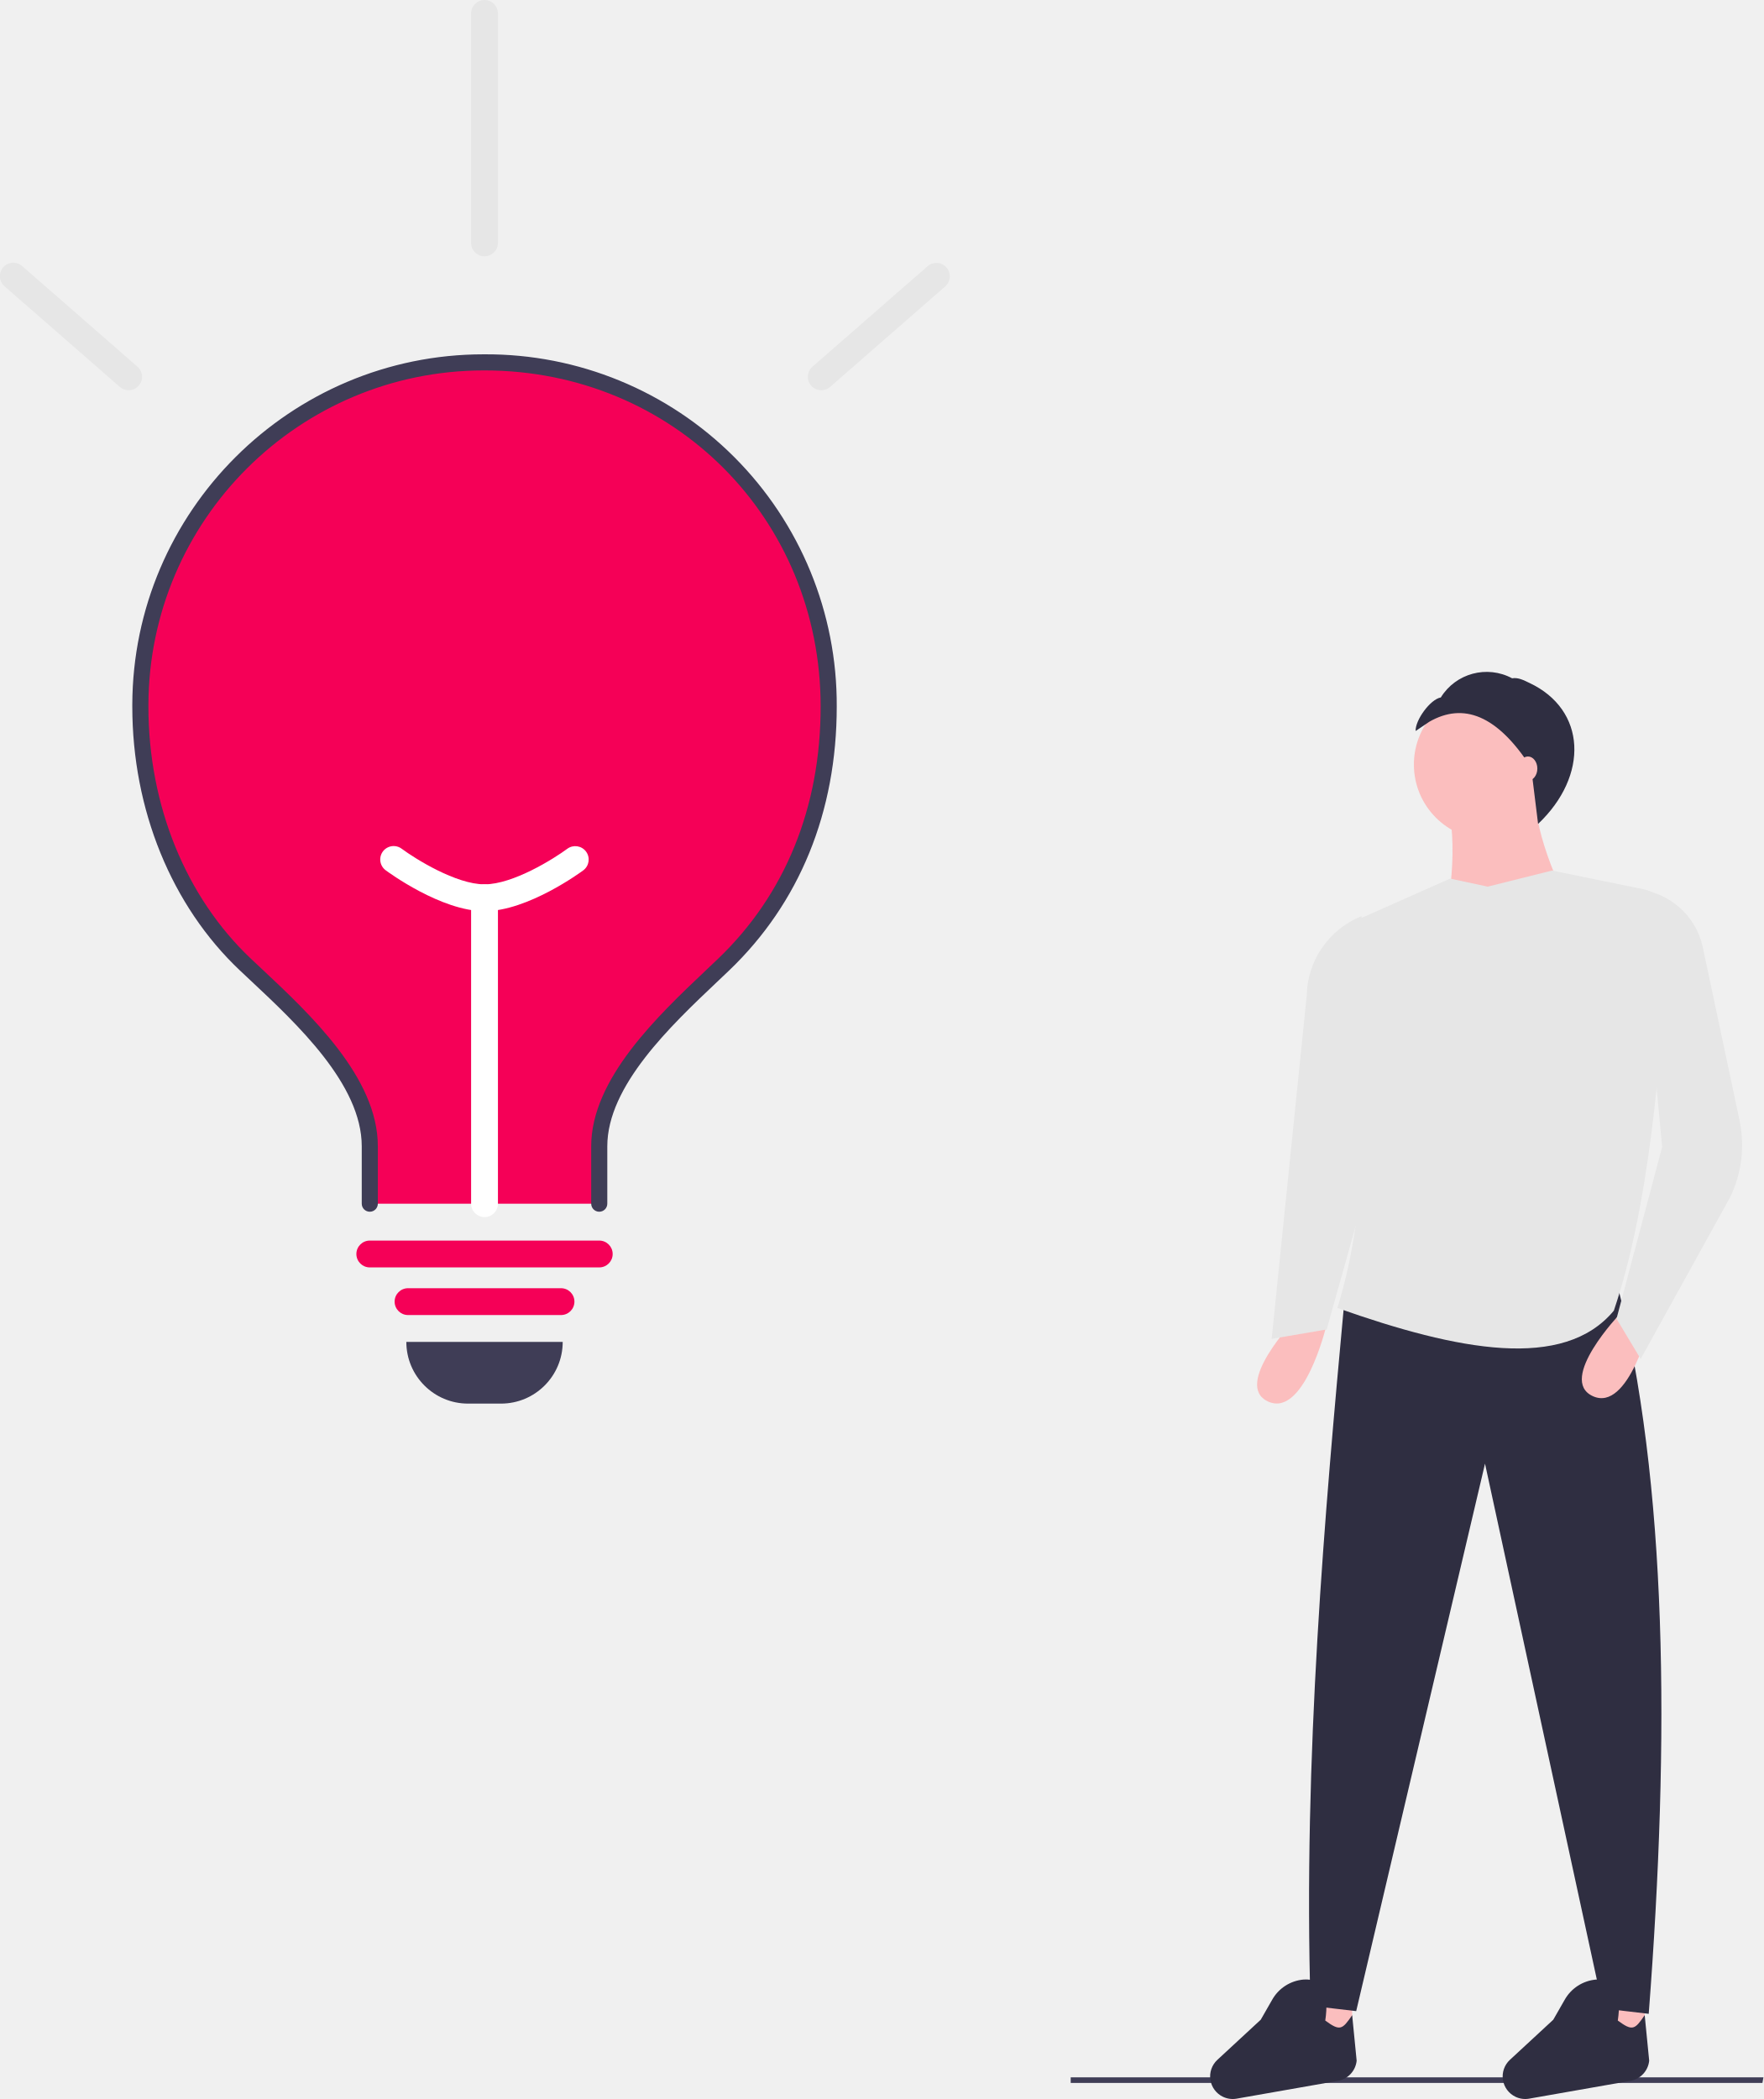
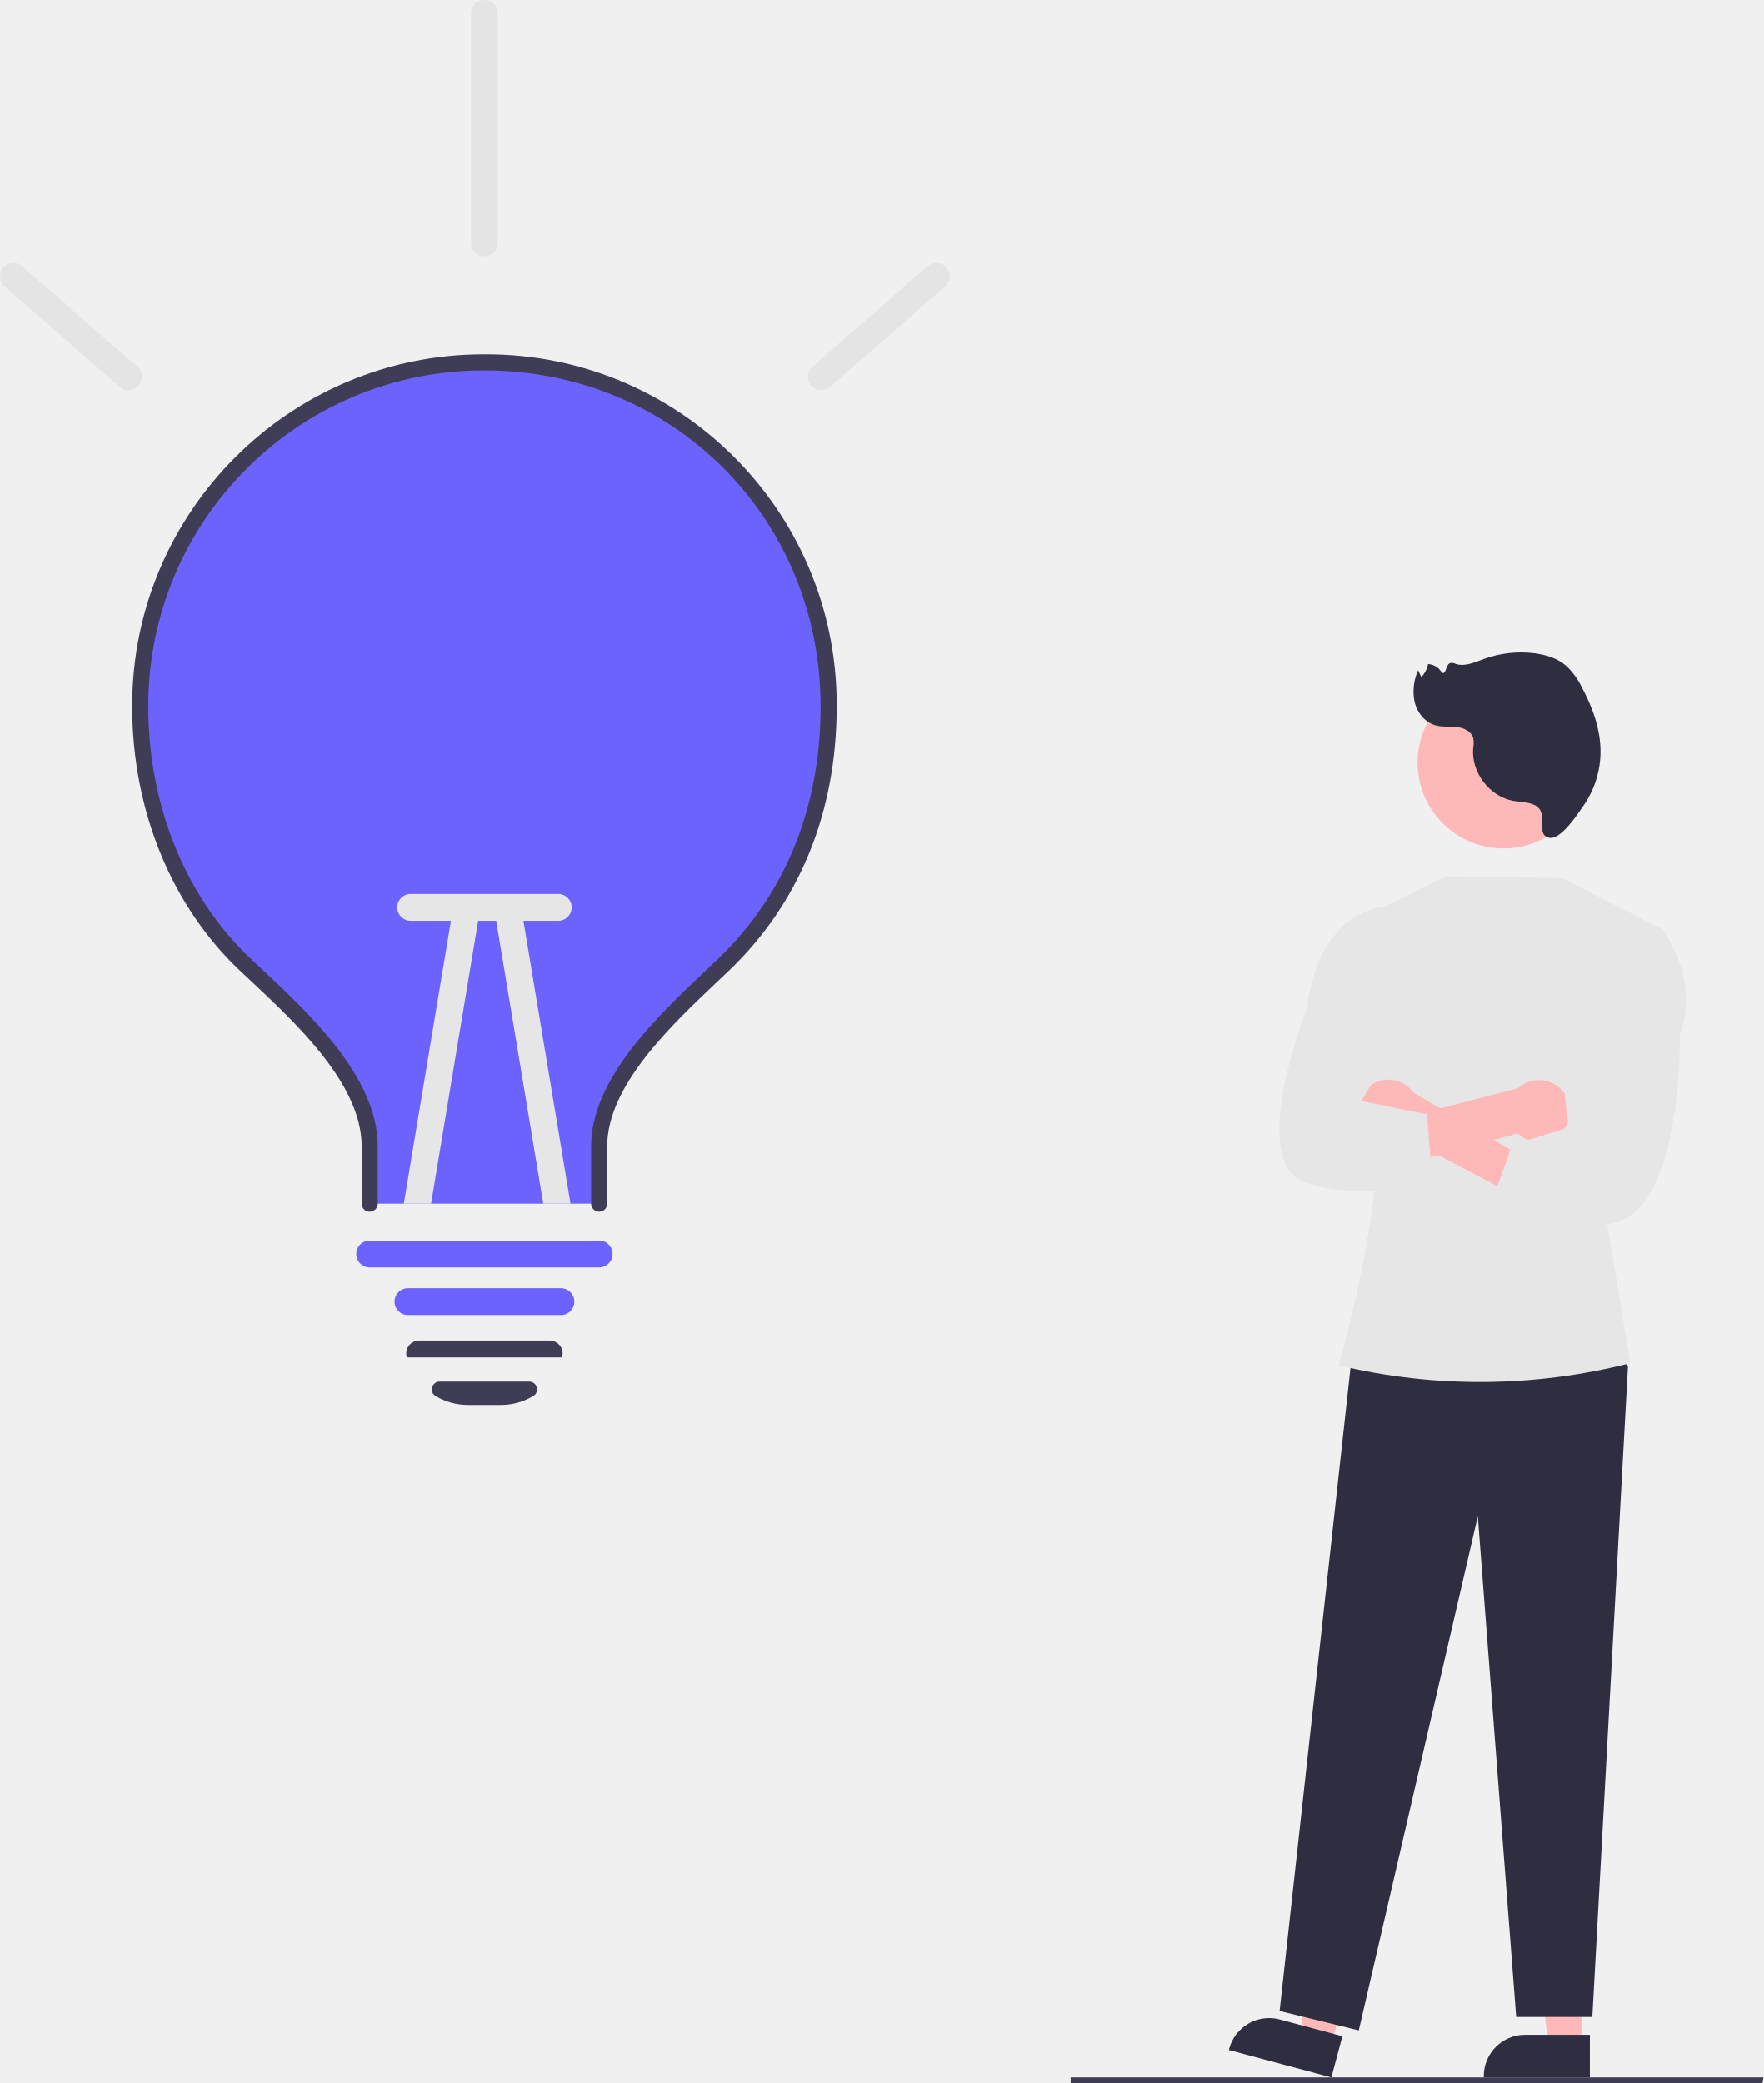
- <svg xmlns="http://www.w3.org/2000/svg" id="af68f4ca-3b92-43b5-826f-d4785abba14f" data-name="Layer 1" width="657.075" height="782.11" viewBox="0 0 657.075 782.11">
-   <polygon points="656.693 776.134 398.955 776.134 398.955 774.028 657.075 774.028 656.693 776.134" fill="#3f3d56" />
-   <rect x="489.831" y="734.872" width="14" height="30" fill="#fbbebe" />
-   <rect x="598.831" y="735.872" width="14" height="30" fill="#fbbebe" />
-   <path d="M885.794,809.317l-17-2-44-203-48,204-17-2c-2.805-92.307,5.393-184.651,12.5-261.5l101.5-8.5C892.918,612.045,893.702,706.292,885.794,809.317Z" transform="translate(-271.4624 -58.94488)" fill="#2f2e41" />
-   <path d="M875.238,548.327s-23.641,24.669-10.279,30.836,21.585-27.752,21.585-27.752Z" transform="translate(-271.4624 -58.94488)" fill="#fbbebe" />
-   <path d="M754.238,550.327s-23.641,24.669-10.279,30.836,21.585-27.752,21.585-27.752Z" transform="translate(-271.4624 -58.94488)" fill="#fbbebe" />
-   <circle cx="554.831" cy="284.872" r="28" fill="#fbbebe" />
-   <path d="M858.794,402.317l-50,5c4.622-20.805,5.742-40.243,0-57h35C841.892,364.28,848.999,382.642,858.794,402.317Z" transform="translate(-271.4624 -58.94488)" fill="#fbbebe" />
-   <path d="M872.794,547.317c-18.683,22.473-57.943,14.96-103-1,12.785-41.733,10.803-85.763-.686-131.271a10.701,10.701,0,0,1,5.999-12.424l36.687-16.305,14,3,24-6,34.068,6.968a11.826,11.826,0,0,1,9.439,12.184C890.452,458.327,885.411,510.02,872.794,547.317Z" transform="translate(-271.4624 -58.94488)" fill="#e6e6e6" />
-   <path d="M882.794,565.317l-9-15,17-64-9-96h0a27.506,27.506,0,0,1,24.171,21.662l13.654,64.367a44.594,44.594,0,0,1-3.511,28.737Z" transform="translate(-271.4624 -58.94488)" fill="#e6e6e6" />
-   <path d="M765.794,554.317l-20.5,3.5,13.072-127.964a32.507,32.507,0,0,1,20.428-29.536h0l6.5,84.5Z" transform="translate(-271.4624 -58.94488)" fill="#e6e6e6" />
-   <path d="M769.97,834.301,732.237,840.928a8.414,8.414,0,0,1-5.049-.679h0a8.414,8.414,0,0,1-2.121-13.784L741.231,811.51l4.214-7.364a14.886,14.886,0,0,1,11.748-7.6c7.206-.5,9.585,4.984,8.078,15.282,5.473,4.026,6.338,3.408,10.023-2.011l1.672,16.976A8.514,8.514,0,0,1,769.97,834.301Z" transform="translate(-271.4624 -58.94488)" fill="#2f2e41" />
-   <path d="M878.97,834.301,841.237,840.928a8.414,8.414,0,0,1-5.049-.679h0a8.414,8.414,0,0,1-2.121-13.784L850.231,811.51l4.214-7.364a14.886,14.886,0,0,1,11.748-7.6c7.206-.5,9.585,4.984,8.078,15.282,5.473,4.026,6.338,3.408,10.023-2.011l1.672,16.976A8.514,8.514,0,0,1,878.97,834.301Z" transform="translate(-271.4624 -58.94488)" fill="#2f2e41" />
-   <path d="M804.063,327.863c12.621-7.221,25.258-2.607,37.918,17.095l2.588,20.987c19-18,18.039-42.564-3.268-52.555-2.095-.982-4.125-2.099-6.404-1.705a20.075,20.075,0,0,0-26.574,7.139c-3.937.682-9.58,8.503-9.377,12.493Z" transform="translate(-271.4624 -58.94488)" fill="#2f2e41" />
-   <ellipse cx="569.331" cy="286.372" rx="3.5" ry="4.5" fill="#fbbebe" />
-   <path d="M151.405,500h58.267a0,0,0,0,1,0,0v0a23,23,0,0,1-23,23H174.405a23,23,0,0,1-23-23v0A0,0,0,0,1,151.405,500Z" fill="#3f3d56" />
-   <path d="M494.748,507.45V486.076c0-25.827,28.089-50.255,46.31-67.684,25.684-24.553,39.185-57.54,39.185-96.182a128.243,128.243,0,0,0-256.485-.713q-.001.357,0,.713c0,37.262,14.08,72.484,39.185,96.182,18.123,17.108,46.31,41.59,46.31,67.684v21.374" transform="translate(-271.4624 -58.94488)" fill="#f50057" />
-   <path d="M494.748,510.45a3,3,0,0,1-3-3v-21.374c0-25.125,24.779-48.58,42.873-65.706,1.501-1.422,2.961-2.804,4.363-4.145,25.029-23.928,38.259-56.437,38.259-94.014,0-70.23-55.013-125.243-125.242-125.243-.118-0-.236-0-.354-0A125.03,125.03,0,0,0,326.758,321.506v.699c0,36.802,13.939,71.063,38.245,94.007,1.231,1.163,2.51,2.36,3.823,3.589,18.327,17.159,43.427,40.658,43.427,66.275v21.374a3,3,0,1,1-6,0v-21.374c0-23.015-24.002-45.486-41.528-61.896-1.319-1.234-2.604-2.438-3.841-3.605-25.5-24.072-40.126-59.924-40.126-98.364v-.72c.201-72.045,58.885-130.523,130.88-130.523.128,0,.243,0,.371 0A130.557,130.557,0,0,1,583.243,322.211c0,39.255-13.871,73.264-40.112,98.351-1.409,1.347-2.876,2.736-4.386,4.165-17.302,16.377-40.997,38.806-40.997,61.349v21.374A3,3,0,0,1,494.748,510.45Z" transform="translate(-271.4624 -58.94488)" fill="#3f3d56" />
-   <path d="M480.499,548.945H423.502a5,5,0,0,1,0-10H480.499a5,5,0,1,1,0,10Z" transform="translate(-271.4624 -58.94488)" fill="#f50057" />
-   <path d="M319.399,204.351a4.98,4.98,0,0,1-3.286-1.233l-42.939-37.481a5,5,0,1,1,6.576-7.533l42.939,37.481a5,5,0,0,1-3.29,8.767Z" transform="translate(-271.4624 -58.94488)" fill="#e6e6e6" />
-   <path d="M577.478,204.351a5,5,0,0,1-3.29-8.767l42.938-37.481a5,5,0,0,1,6.576,7.533L580.764,203.117A4.98,4.98,0,0,1,577.478,204.351Z" transform="translate(-271.4624 -58.94488)" fill="#e6e6e6" />
-   <path d="M494.748,531.198H409.253a5,5,0,0,1,0-10h85.495a5,5,0,1,1,0,10Z" transform="translate(-271.4624 -58.94488)" fill="#f50057" />
-   <path d="M452.001,512.45a5,5,0,0,1-5-5V393.457a5,5,0,0,1,10,0V507.45A5,5,0,0,1,452.001,512.45Z" transform="translate(-271.4624 -58.94488)" fill="#fff" />
-   <path d="M452.001,398.457c-16.155,0-35.99-14.615-36.826-15.237a5,5,0,1,1,5.969-8.023c4.969,3.687,20.205,13.261,30.857,13.261s25.888-9.574,30.86-13.263a5,5,0,0,1,5.966,8.025C487.991,383.841,468.156,398.457,452.001,398.457Z" transform="translate(-271.4624 -58.94488)" fill="#fff" />
-   <path d="M452,154.44a5,5,0,0,1-5-5V63.945a5,5,0,0,1,10,0V149.44A5,5,0,0,1,452,154.44Z" transform="translate(-271.4624 -58.94488)" fill="#e6e6e6" />
+ <svg xmlns="http://www.w3.org/2000/svg" data-name="Layer 1" width="657.036" height="776.139" viewBox="0 0 657.036 776.139">
+   <path d="M916.983,822.598a50.794,50.794,0,0,1-13.59,12.63c-1.12.71-2.27,1.38-3.44,2H872.424c.33-.66.65-1.33.96-2a95.354,95.354,0,0,0-19.84-109.34c16.64,5.14,32.02,15.16,42.08,29.37a64.47,64.47,0,0,1,10.23,23,96.276,96.276,0,0,0-7.67-48.41c13.51,10.99,24.03,26.04,28.04,42.98C930.233,789.778,927.323,808.588,916.983,822.598Z" transform="translate(-271.482 -61.93052)" fill="#f0f0f0" />
+   <path id="b35682e1-9f03-403a-b8b0-c3d37d0d1380-1056" data-name="Path 2533" d="M928.136,838.069H670.398v-2.106h258.12Z" transform="translate(-271.482 -61.93052)" fill="#3f3d56" />
+   <path d="M580.23,325.2c0,38.64-13.5,71.63-39.19,96.18-18.23,17.43-46.31,41.86-46.31,67.69v21.37h-85.5V489.07c0-26.1-28.19-50.58-46.31-67.69-25.11-23.69-39.19-58.92-39.19-96.18v-.79a128.251,128.251,0,0,1,256.5.79Z" transform="translate(-271.482 -61.93052)" fill="#6c63ff" />
+   <path id="ecc2cf6c-8ee8-498c-972d-3c77e28b77e9-1057" data-name="Path 2546" d="M494.729,513.441a3,3,0,0,1-3-3v-21.374c0-25.125,24.779-48.58,42.873-65.706,1.5-1.422,2.961-2.8,4.363-4.145,25.029-23.928,38.259-56.437,38.259-94.014,0-70.229-55.013-125.243-125.242-125.243h-.354A125.03,125.03,0,0,0,326.739,324.497v.7c0,36.8,13.939,71.063,38.245,94.007,1.231,1.163,2.51,2.36,3.823,3.589,18.327,17.159,43.427,40.658,43.427,66.275v21.373a3,3,0,0,1-6,0v-21.374c0-23.015-24-45.486-41.528-61.9q-1.978-1.851-3.841-3.605c-25.5-24.072-40.126-59.924-40.126-98.364v-.72c.2-72.045,58.885-130.523,130.88-130.523h.371A130.557,130.557,0,0,1,583.224,323.831q.004.685-0,1.371c0,39.255-13.871,73.264-40.112,98.351-1.409,1.347-2.876,2.736-4.386,4.165-17.3,16.377-41,38.806-41,61.349v21.374a3,3,0,0,1-3,3Z" transform="translate(-271.482 -61.93052)" fill="#3f3d56" />
+   <path id="b22bef41-3cd7-4c1e-881c-c9a642005cb0-1058" data-name="Path 2547" d="M480.481,551.936h-57a5,5,0,1,1,0-10h57a5,5,0,0,1,0,10Z" transform="translate(-271.482 -61.93052)" fill="#6c63ff" />
+   <path d="M458.11,585.435H445.843a23.447,23.447,0,0,1-12.094-3.351,2.794,2.794,0,0,1-1.268-3.214,2.886,2.886,0,0,1,2.802-2.142h33.389a2.887,2.887,0,0,1,2.802,2.142,2.793,2.793,0,0,1-1.269,3.214A23.445,23.445,0,0,1,458.11,585.435Z" transform="translate(-271.482 -61.93052)" fill="#3f3d56" />
+   <path d="M480.491,567.729l-57.338-.006-.178-.381a4.726,4.726,0,0,1,.9-4.058,4.856,4.856,0,0,1,3.823-1.849h48.558a4.855,4.855,0,0,1,3.823,1.849,4.698,4.698,0,0,1,.911,4.007l-.09.386Z" transform="translate(-271.482 -61.93052)" fill="#3f3d56" />
+   <path id="e0eb6627-54a4-4797-861b-0d156b8b485b-1059" data-name="Path 2548" d="M319.381,207.342a4.98,4.98,0,0,1-3.286-1.233l-42.939-37.481a5,5,0,0,1,6.576-7.533l42.939,37.481a5,5,0,0,1-3.29,8.767Z" transform="translate(-271.482 -61.93052)" fill="#e4e4e4" />
+   <path id="e13fc22b-cd18-4b6e-a2d4-df4b74c6b7e7-1060" data-name="Path 2549" d="M577.459,207.342a5,5,0,0,1-3.29-8.767l42.938-37.484a5,5,0,0,1,6.576,7.533l-42.939,37.481A4.98,4.98,0,0,1,577.459,207.342Z" transform="translate(-271.482 -61.93052)" fill="#e4e4e4" />
+   <path id="a74da646-4683-465e-97fe-dd817e7fc328-1061" data-name="Path 2550" d="M494.729,534.191h-85.5a5,5,0,0,1,0-10h85.5a5,5,0,0,1,0,10Z" transform="translate(-271.482 -61.93052)" fill="#6c63ff" />
+   <path d="M449.88,403.57,432.1,510.44H421.95l18.06-108.51a5.003,5.003,0,0,1,9.87,1.64Z" transform="translate(-271.482 -61.93052)" fill="#e6e6e6" />
+   <path d="M484.05,510.44H473.9L456.12,403.57a5.003,5.003,0,0,1,9.87-1.64Z" transform="translate(-271.482 -61.93052)" fill="#e6e6e6" />
+   <path id="be3a5c8a-fbb4-472c-819b-e8dd06032f6a-1062" data-name="Path 2551" d="M419.485,400a5,5,0,0,1,5-5h54.993a5,5,0,0,1,0,10h-54.993A5,5,0,0,1,419.485,400Z" transform="translate(-271.482 -61.93052)" fill="#e6e6e6" />
+   <path id="e9f776ed-f4b6-47dc-b212-c247d99ecb23-1063" data-name="Path 2553" d="M451.981,157.431a5,5,0,0,1-5-5v-85.5a5,5,0,0,1,10,0v85.5A5,5,0,0,1,451.981,157.431Z" transform="translate(-271.482 -61.93052)" fill="#e4e4e4" />
+   <path id="eba1f826-879a-4c25-b118-6bb025be95d0-1064" data-name="Path 2559" d="M860.701,824.08H848.443l-5.832-47.288h18.092Z" transform="translate(-271.482 -61.93052)" fill="#feb8b8" />
+   <path id="f6694a1b-3521-46e6-aa9c-51f4297aac52-1065" data-name="Path 2560" d="M863.828,835.964H824.297v-.5a15.387,15.387,0,0,1,15.385-15.386h24.146Z" transform="translate(-271.482 -61.93052)" fill="#2f2e41" />
+   <path id="fae71c2d-33fb-45f7-8331-19b4de5eddc8-1066" data-name="Path 2561" d="M767.564,823.676l-11.844-3.167,6.58-47.19,17.48,4.674Z" transform="translate(-271.482 -61.93052)" fill="#feb8b8" />
+   <path id="b3b10fd6-5fa4-49f3-8270-96ad6a3a1e0e-1067" data-name="Path 2562" d="M767.515,835.964l-38.189-10.212.129-.483a15.387,15.387,0,0,1,18.839-10.89h0l23.325,6.237Z" transform="translate(-271.482 -61.93052)" fill="#2f2e41" />
+   <path id="f6267da0-acb1-421a-9dac-5a6151c1f955-1068" data-name="Path 2563" d="M867.754,559.068l10.269,11.931-13.28,242.442h-28.369l-14.3-186.551-44.349,191.554-29.492-7.233,26.816-243.3Z" transform="translate(-271.482 -61.93052)" fill="#2f2e41" />
+   <path id="ea0dabd6-18d7-4484-8048-4cddc34702bd-1069" data-name="Path 2564" d="M781.905,402.543l28.246-14.172,43.437.764,37.38,19.127L869.7,514.48l9.187,55.38h0a226.533,226.533,0,0,1-108.335.892l-.284-.068s21.114-74.916,12.126-97.779Z" transform="translate(-271.482 -61.93052)" fill="#e6e6e6" />
+   <path id="a75b604a-8411-40e9-b5d3-81fba8b6e00c-1070" data-name="Path 2565" d="M863.621,345.935a31.994,31.994,0,1,0,0,.237Z" transform="translate(-271.482 -61.93052)" fill="#feb8b8" />
+   <path id="b97e8772-edf1-4d51-bb40-aaab108bf113-1071" data-name="Path 2567" d="M778.007,479.983a11.462,11.462,0,0,0,16.65,5.627l57.353,30.318,1.857-13.971-55.73-32.863a11.524,11.524,0,0,0-20.131,10.889Z" transform="translate(-271.482 -61.93052)" fill="#feb8b8" />
+   <path id="b7638692-4395-4c34-bc33-e4b41c888504-1072" data-name="Path 2568" d="M854.436,482.399a11.462,11.462,0,0,1-17.478,1.848l-62.6,17.035.545-17.738,62.271-16.173a11.524,11.524,0,0,1,17.261,15.03Z" transform="translate(-271.482 -61.93052)" fill="#feb8b8" />
+   <path id="fb7d8996-2760-43c1-a9a4-d402d6d3756c-1073" data-name="Path 2569" d="M878.762,409.031l12.205-.765s14.29,18.855,6.364,39.316c0,0,1.373,73.5-30.276,70.48s-41.65-3.019-41.65-3.019l9.5-26.5,21.253-6.562s-6.55-28.894,5.849-40.916Z" transform="translate(-271.482 -61.93052)" fill="#e6e6e6" />
+   <path id="a9eb06d8-8cbf-43ab-991d-4f9eccd60edd-1074" data-name="Path 2570" d="M790.63,408.386l-1.725-8.843s-25.44-.6-30.47,37.951c0,0-22.877,57.692-.454,65.121s47.089,0,47.089,0l-1.857-25.444-24.67-5.033s12.745-16.489,5.805-30.792Z" transform="translate(-271.482 -61.93052)" fill="#e6e6e6" />
+   <path id="ba7ab43e-494b-455d-a87f-0e0f24cb0a47-1075" data-name="Path 2387" d="M842.704,361.645c-2.353-.923-4.959-.875-7.446-1.331-8.893-1.638-15.752-10.706-14.908-19.71a10.848,10.848,0,0,0,.058-3.533c-.616-2.569-3.472-3.948-6.095-4.256s-5.333.086-7.885-.597c-3.94-1.055-6.883-4.648-7.881-8.603a19.487,19.487,0,0,1,1.267-11.963l1.224,2.552a9.918,9.918,0,0,0,2.506-4.853,6.255,6.255,0,0,1,5.166,3.273c1.581.706,1.388-2.906,2.964-3.621a2.959,2.959,0,0,1,2.1.273c3.473,1.165,7.156-.583,10.597-1.836a40.417,40.417,0,0,1,18.642-2.13c4.183.511,8.405,1.747,11.66,4.42a26.607,26.607,0,0,1,6.156,8.274c4.017,7.508,7.043,15.792,6.961,24.31a35.298,35.298,0,0,1-6.165,19.519c-2.052,2.986-8.68,13.343-13.085,12.203C843.009,372.607,849.329,364.243,842.704,361.645Z" transform="translate(-271.482 -61.93052)" fill="#2f2e41" />
</svg>
